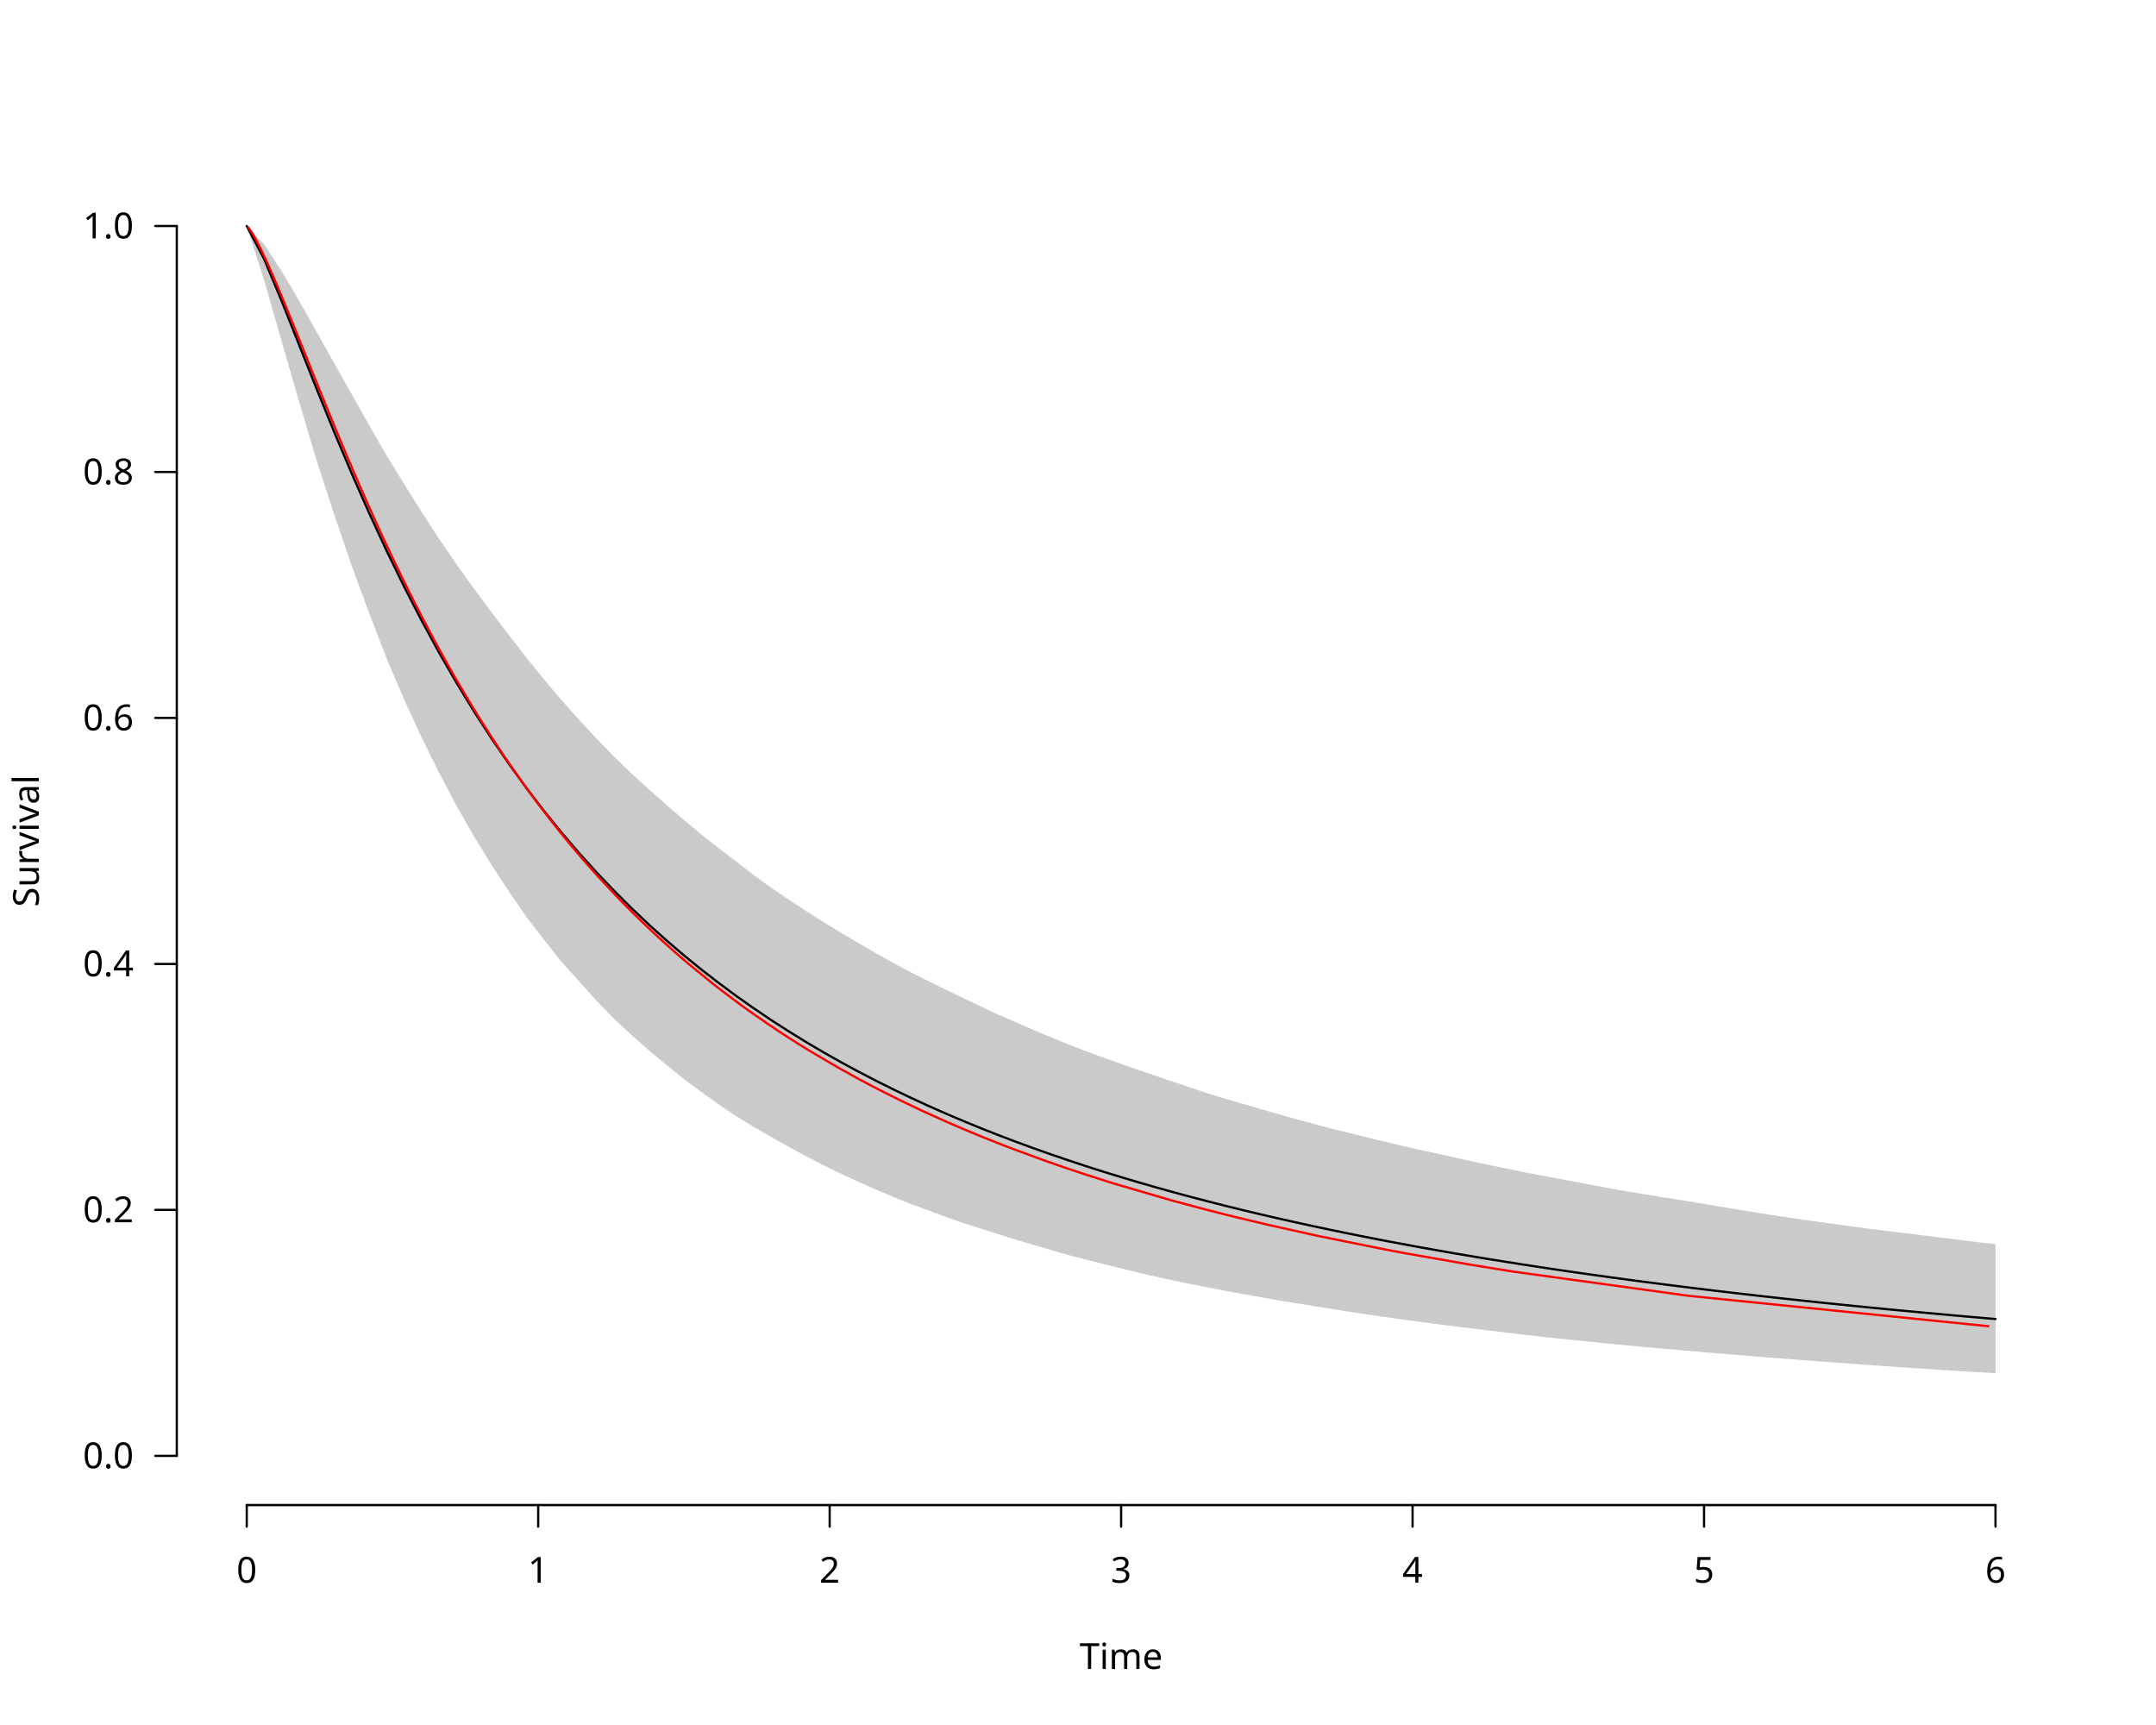
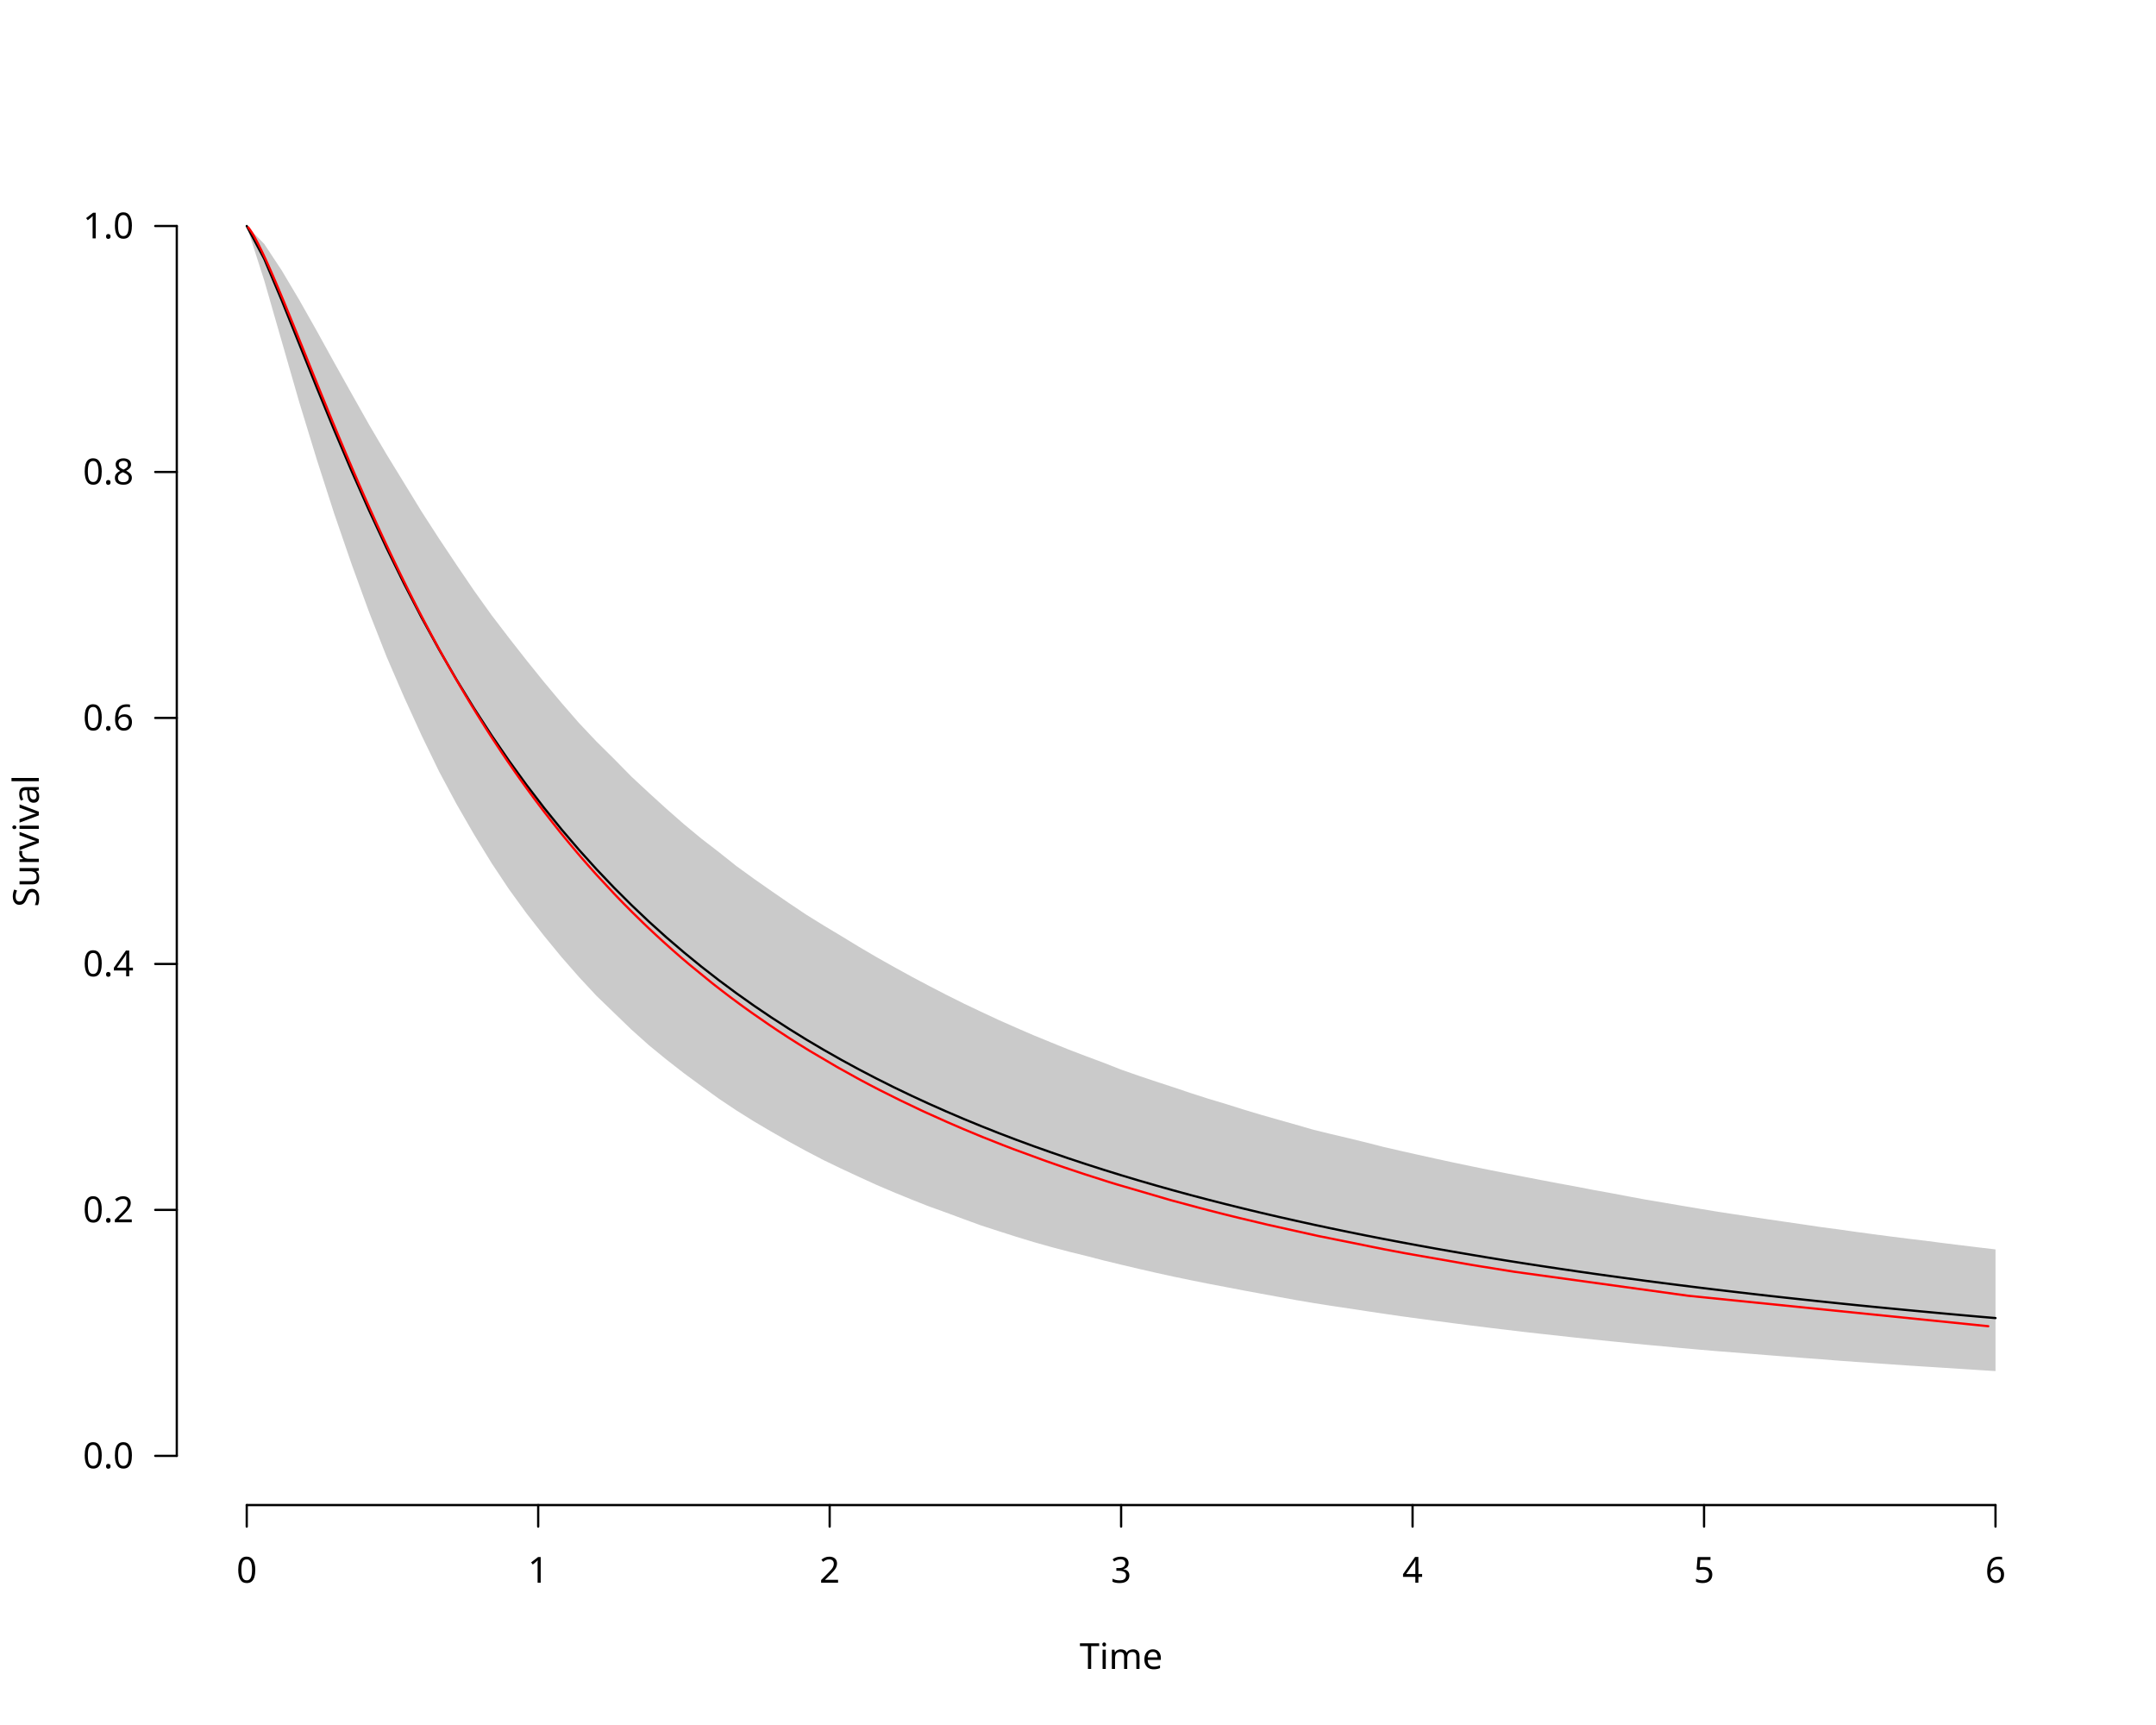
<svg xmlns="http://www.w3.org/2000/svg" class="svglite" data-engine-version="2.0" width="720.00pt" height="576.00pt" viewBox="0 0 720.00 576.00">
  <defs>
    <style type="text/css">
    .svglite line, .svglite polyline, .svglite polygon, .svglite path, .svglite rect, .svglite circle {
      fill: none;
      stroke: #000000;
      stroke-linecap: round;
      stroke-linejoin: round;
      stroke-miterlimit: 10.00;
    }
  </style>
  </defs>
  <rect width="100%" height="100%" style="stroke: none; fill: #FFFFFF;" />
  <defs>
    <clipPath id="cpMC4wMHw3MjAuMDB8MC4wMHw1NzYuMDA=">
      <rect x="0.00" y="0.00" width="720.00" height="576.00" />
    </clipPath>
  </defs>
  <g clip-path="url(#cpMC4wMHw3MjAuMDB8MC4wMHw1NzYuMDA=)">
    <line x1="82.40" y1="502.56" x2="666.40" y2="502.56" style="stroke-width: 0.75;" />
    <line x1="82.40" y1="502.56" x2="82.40" y2="509.76" style="stroke-width: 0.75;" />
    <line x1="179.73" y1="502.56" x2="179.73" y2="509.76" style="stroke-width: 0.75;" />
    <line x1="277.07" y1="502.56" x2="277.07" y2="509.76" style="stroke-width: 0.75;" />
    <line x1="374.40" y1="502.56" x2="374.40" y2="509.76" style="stroke-width: 0.75;" />
    <line x1="471.73" y1="502.56" x2="471.73" y2="509.76" style="stroke-width: 0.75;" />
    <line x1="569.07" y1="502.56" x2="569.07" y2="509.76" style="stroke-width: 0.75;" />
    <line x1="666.40" y1="502.56" x2="666.40" y2="509.76" style="stroke-width: 0.75;" />
    <text x="82.40" y="528.48" text-anchor="middle" style="font-size: 12.00px; font-family: sans;" textLength="6.67px" lengthAdjust="spacingAndGlyphs">0</text>
    <text x="179.73" y="528.48" text-anchor="middle" style="font-size: 12.00px; font-family: sans;" textLength="6.67px" lengthAdjust="spacingAndGlyphs">1</text>
    <text x="277.07" y="528.48" text-anchor="middle" style="font-size: 12.00px; font-family: sans;" textLength="6.67px" lengthAdjust="spacingAndGlyphs">2</text>
    <text x="374.40" y="528.48" text-anchor="middle" style="font-size: 12.00px; font-family: sans;" textLength="6.67px" lengthAdjust="spacingAndGlyphs">3</text>
    <text x="471.73" y="528.48" text-anchor="middle" style="font-size: 12.00px; font-family: sans;" textLength="6.67px" lengthAdjust="spacingAndGlyphs">4</text>
    <text x="569.07" y="528.48" text-anchor="middle" style="font-size: 12.00px; font-family: sans;" textLength="6.67px" lengthAdjust="spacingAndGlyphs">5</text>
    <text x="666.40" y="528.48" text-anchor="middle" style="font-size: 12.00px; font-family: sans;" textLength="6.67px" lengthAdjust="spacingAndGlyphs">6</text>
    <line x1="59.04" y1="486.13" x2="59.04" y2="75.47" style="stroke-width: 0.75;" />
    <line x1="59.04" y1="486.13" x2="51.84" y2="486.13" style="stroke-width: 0.75;" />
    <line x1="59.04" y1="404.00" x2="51.84" y2="404.00" style="stroke-width: 0.75;" />
    <line x1="59.04" y1="321.87" x2="51.84" y2="321.87" style="stroke-width: 0.75;" />
    <line x1="59.04" y1="239.73" x2="51.84" y2="239.73" style="stroke-width: 0.75;" />
    <line x1="59.04" y1="157.60" x2="51.84" y2="157.60" style="stroke-width: 0.75;" />
    <line x1="59.04" y1="75.47" x2="51.84" y2="75.47" style="stroke-width: 0.75;" />
    <text x="44.64" y="490.26" text-anchor="end" style="font-size: 12.00px; font-family: sans;" textLength="16.68px" lengthAdjust="spacingAndGlyphs">0.0</text>
    <text x="44.64" y="408.13" text-anchor="end" style="font-size: 12.00px; font-family: sans;" textLength="16.68px" lengthAdjust="spacingAndGlyphs">0.2</text>
    <text x="44.64" y="326.00" text-anchor="end" style="font-size: 12.00px; font-family: sans;" textLength="16.68px" lengthAdjust="spacingAndGlyphs">0.4</text>
    <text x="44.64" y="243.86" text-anchor="end" style="font-size: 12.00px; font-family: sans;" textLength="16.68px" lengthAdjust="spacingAndGlyphs">0.6</text>
    <text x="44.64" y="161.73" text-anchor="end" style="font-size: 12.00px; font-family: sans;" textLength="16.68px" lengthAdjust="spacingAndGlyphs">0.8</text>
    <text x="44.64" y="79.60" text-anchor="end" style="font-size: 12.00px; font-family: sans;" textLength="16.68px" lengthAdjust="spacingAndGlyphs">1.0</text>
    <text x="374.40" y="557.28" text-anchor="middle" style="font-size: 12.00px; font-family: sans;" textLength="26.67px" lengthAdjust="spacingAndGlyphs">Time</text>
    <text transform="translate(12.96,280.80) rotate(-90)" text-anchor="middle" style="font-size: 12.00px; font-family: sans;" textLength="42.69px" lengthAdjust="spacingAndGlyphs">Survival</text>
  </g>
  <defs>
    <clipPath id="cpNTkuMDR8Njg5Ljc2fDU5LjA0fDUwMi41Ng==">
      <rect x="59.04" y="59.04" width="630.72" height="443.52" />
    </clipPath>
  </defs>
  <g clip-path="url(#cpNTkuMDR8Njg5Ljc2fDU5LjA0fDUwMi41Ng==)">
-     <polygon points="82.40,75.47 88.24,93.69 94.08,114.04 99.92,134.23 105.76,153.81 111.60,171.82 117.44,188.88 123.28,204.70 129.12,219.87 134.96,233.58 140.80,246.26 146.64,258.03 152.48,269.09 158.32,279.33 164.16,288.82 170.00,297.75 175.84,306.24 181.68,313.81 187.52,321.18 193.36,327.64 199.20,334.13 205.04,340.14 210.88,345.59 216.72,350.73 222.56,355.60 228.40,360.32 234.24,364.64 240.08,368.81 245.92,372.75 251.76,376.33 257.60,379.67 263.44,382.96 269.28,386.12 275.12,389.14 280.96,391.99 286.80,394.69 292.64,397.27 298.48,399.73 304.32,402.07 310.16,404.22 316.00,406.38 321.84,408.45 327.68,410.29 333.52,412.15 339.36,413.98 345.20,415.69 351.04,417.43 356.88,419.08 362.72,420.61 368.56,422.09 374.40,423.50 380.24,424.96 386.08,426.31 391.92,427.60 397.76,428.79 403.60,429.93 409.44,431.05 415.28,432.14 421.12,433.17 426.96,434.22 432.80,435.16 438.64,436.09 444.48,437.03 450.32,437.95 456.16,438.84 462.00,439.70 467.84,440.52 473.68,441.32 479.52,442.09 485.36,442.83 491.20,443.54 497.04,444.25 502.88,444.95 508.72,445.65 514.56,446.31 520.40,446.94 526.24,447.53 532.08,448.13 537.92,448.73 543.76,449.28 549.60,449.82 555.44,450.35 561.28,450.85 567.12,451.35 572.96,451.84 578.80,452.32 584.64,452.81 590.48,453.28 596.32,453.74 602.16,454.18 608.00,454.62 613.84,455.05 619.68,455.47 625.52,455.89 631.36,456.30 637.20,456.70 643.04,457.08 648.88,457.48 654.72,457.83 660.56,458.19 666.40,458.53 666.40,415.43 660.56,414.78 654.72,414.06 648.88,413.34 643.04,412.60 637.20,411.90 631.36,411.19 625.52,410.47 619.68,409.69 613.84,408.88 608.00,408.09 602.16,407.27 596.32,406.42 590.48,405.52 584.64,404.58 578.80,403.63 572.96,402.65 567.12,401.65 561.28,400.73 555.44,399.80 549.60,398.86 543.76,397.89 537.92,396.86 532.08,395.76 526.24,394.65 520.40,393.57 514.56,392.48 508.72,391.37 502.88,390.14 497.04,388.96 491.20,387.70 485.36,386.42 479.52,385.11 473.68,383.86 467.84,382.50 462.00,381.12 456.16,379.70 450.32,378.22 444.48,376.83 438.64,375.27 432.80,373.69 426.96,372.04 421.12,370.36 415.28,368.64 409.44,366.96 403.60,365.18 397.76,363.21 391.92,361.27 386.08,359.30 380.24,357.30 374.40,355.26 368.56,353.16 362.72,351.03 356.88,348.74 351.04,346.41 345.20,343.94 339.36,341.38 333.52,338.88 327.68,336.13 321.84,333.35 316.00,330.53 310.16,327.66 304.32,324.74 298.48,321.64 292.64,318.37 286.80,314.96 280.96,311.53 275.12,307.93 269.28,304.26 263.44,300.43 257.60,296.47 251.76,292.25 245.92,287.72 240.08,283.26 234.24,278.67 228.40,273.79 222.56,268.76 216.72,263.57 210.88,258.27 205.04,252.61 199.20,246.61 193.36,240.31 187.52,233.80 181.68,226.85 175.84,219.67 170.00,212.10 164.16,204.48 158.32,196.59 152.48,188.47 146.64,179.93 140.80,170.93 134.96,161.59 129.12,152.16 123.28,141.95 117.44,131.65 111.60,121.26 105.76,110.87 99.92,100.46 94.08,90.61 88.24,81.65 82.40,75.47 " style="stroke-width: 0.75; stroke: none; fill: #4D4D4D; fill-opacity: 0.30;" />
-     <polyline points="82.40,75.47 88.24,86.55 94.08,100.55 99.92,115.22 105.76,129.89 111.60,144.23 117.44,158.07 123.28,171.31 129.12,183.92 134.96,195.88 140.80,207.20 146.64,217.91 152.48,228.03 158.32,237.58 164.16,246.61 170.00,255.13 175.84,263.19 181.68,270.80 187.52,278.01 193.36,284.83 199.20,291.29 205.04,297.42 210.88,303.24 216.72,308.76 222.56,314.01 228.40,319.00 234.24,323.75 240.08,328.28 245.92,332.60 251.76,336.71 257.60,340.65 263.44,344.41 269.28,348.01 275.12,351.45 280.96,354.74 286.80,357.90 292.64,360.93 298.48,363.84 304.32,366.63 310.16,369.32 316.00,371.90 321.84,374.38 327.68,376.77 333.52,379.07 339.36,381.29 345.20,383.43 351.04,385.49 356.88,387.48 362.72,389.41 368.56,391.27 374.40,393.06 380.24,394.80 386.08,396.48 391.92,398.11 397.76,399.69 403.60,401.21 409.44,402.69 415.28,404.13 421.12,405.52 426.96,406.87 432.80,408.18 438.64,409.45 444.48,410.69 450.32,411.89 456.16,413.06 462.00,414.20 467.84,415.30 473.68,416.38 479.52,417.42 485.36,418.44 491.20,419.43 497.04,420.40 502.88,421.34 508.72,422.26 514.56,423.16 520.40,424.03 526.24,424.88 532.08,425.71 537.92,426.52 543.76,427.32 549.60,428.09 555.44,428.84 561.28,429.58 567.12,430.30 572.96,431.01 578.80,431.70 584.64,432.37 590.48,433.03 596.32,433.68 602.16,434.31 608.00,434.93 613.84,435.53 619.68,436.12 625.52,436.70 631.36,437.27 637.20,437.82 643.04,438.37 648.88,438.90 654.72,439.43 660.56,439.94 666.40,440.44 " style="stroke-width: 0.75;" />
-     <polyline points="82.90,75.93 83.08,76.15 83.49,76.72 84.02,77.51 84.61,78.49 84.91,79.01 85.12,79.40 85.56,80.21 86.15,81.33 86.25,81.52 86.26,81.55 86.26,81.55 86.32,81.67 86.42,81.86 86.46,81.95 86.97,82.97 87.05,83.12 87.15,83.34 87.41,83.86 87.67,84.41 88.31,85.77 88.59,86.36 89.08,87.43 89.75,88.92 89.76,88.95 89.82,89.08 89.92,89.30 89.95,89.37 90.16,89.86 90.39,90.36 90.92,91.59 90.98,91.71 90.98,91.71 91.42,92.74 92.07,94.25 92.28,94.74 93.30,97.16 93.63,97.95 94.45,99.90 94.54,100.13 94.57,100.19 95.11,101.51 95.22,101.77 95.30,101.96 95.41,102.24 95.60,102.70 95.78,103.15 95.83,103.26 95.97,103.61 96.61,105.15 96.75,105.50 96.98,106.06 97.33,106.94 97.42,107.15 98.18,109.01 98.70,110.30 99.01,111.06 99.36,111.93 99.75,112.91 99.98,113.48 99.99,113.49 100.37,114.45 100.92,115.80 101.76,117.90 101.77,117.93 101.90,118.23 101.90,118.24 101.94,118.34 102.10,118.72 102.29,119.22 102.34,119.34 102.64,120.07 102.69,120.20 103.90,123.21 104.08,123.65 104.34,124.29 104.49,124.66 104.60,124.95 105.50,127.16 106.02,128.46 106.40,129.40 107.00,130.87 107.12,131.16 107.15,131.25 108.04,133.42 109.10,136.01 109.15,136.13 109.47,136.91 109.89,137.95 109.95,138.09 109.98,138.16 110.71,139.94 110.95,140.52 111.02,140.70 112.09,143.28 112.63,144.58 113.07,145.63 113.68,147.08 114.48,148.98 114.73,149.58 114.96,150.14 115.07,150.40 115.21,150.74 115.54,151.52 115.57,151.58 115.80,152.12 116.34,153.38 116.55,153.89 116.71,154.25 116.85,154.58 117.28,155.58 117.43,155.94 118.88,159.30 119.18,160.00 119.48,160.69 119.85,161.55 120.01,161.92 120.53,163.10 120.96,164.09 121.25,164.75 121.38,165.05 122.20,166.90 122.91,168.49 123.52,169.87 124.06,171.06 124.83,172.77 124.90,172.93 125.09,173.35 125.95,175.25 126.20,175.79 126.93,177.37 127.06,177.66 128.85,181.53 129.32,182.51 130.03,184.02 130.70,185.44 130.97,186.01 131.34,186.79 131.61,187.35 131.64,187.41 131.77,187.70 131.92,188.00 132.74,189.71 132.79,189.81 133.10,190.45 133.12,190.49 133.30,190.85 133.64,191.56 133.70,191.68 134.36,193.02 134.70,193.72 134.78,193.90 135.05,194.43 135.40,195.14 135.67,195.69 136.05,196.45 136.10,196.55 136.30,196.95 136.41,197.18 136.44,197.23 137.77,199.89 138.03,200.41 138.06,200.45 138.30,200.92 138.90,202.12 139.14,202.58 139.31,202.90 139.54,203.36 139.79,203.86 139.93,204.12 140.39,205.00 140.39,205.01 140.97,206.13 141.62,207.37 144.00,211.87 144.10,212.06 144.15,212.16 144.30,212.42 146.58,216.63 146.61,216.69 146.76,216.96 146.90,217.21 147.20,217.75 147.73,218.72 148.12,219.43 148.72,220.50 148.73,220.51 148.80,220.64 149.94,222.66 151.09,224.69 151.10,224.70 151.41,225.25 152.32,226.82 152.34,226.86 152.35,226.88 152.69,227.46 153.72,229.23 154.18,230.00 155.50,232.24 155.67,232.52 156.13,233.28 156.18,233.37 156.71,234.25 156.81,234.41 157.78,236.01 159.32,238.51 161.17,241.48 161.54,242.05 161.60,242.15 161.79,242.46 162.07,242.90 162.75,243.96 163.56,245.23 164.25,246.29 164.61,246.85 165.03,247.48 166.83,250.21 166.88,250.28 167.82,251.70 168.18,252.22 169.13,253.63 169.54,254.24 169.89,254.74 171.27,256.74 172.04,257.85 173.06,259.30 174.60,261.46 175.24,262.35 176.00,263.41 176.06,263.49 176.09,263.52 177.03,264.82 178.51,266.82 181.10,270.25 181.96,271.37 184.73,274.93 184.84,275.07 186.75,277.47 186.77,277.50 186.99,277.76 187.02,277.81 187.71,278.65 187.80,278.76 187.81,278.77 188.04,279.06 188.45,279.56 188.74,279.92 190.29,281.79 191.25,282.94 191.30,283.00 192.50,284.43 192.79,284.77 194.00,286.18 194.34,286.58 194.77,287.07 195.79,288.24 196.08,288.57 197.41,290.08 198.08,290.83 198.60,291.41 199.51,292.42 199.90,292.84 205.25,298.59 206.39,299.78 206.81,300.21 207.00,300.41 207.33,300.75 208.45,301.90 211.22,304.68 211.36,304.82 214.89,308.27 216.32,309.64 218.44,311.63 219.63,312.73 221.02,314.01 221.52,314.46 222.32,315.19 224.10,316.78 224.25,316.91 224.53,317.17 226.26,318.68 227.32,319.60 228.05,320.23 230.42,322.24 237.70,328.18 238.87,329.10 239.52,329.60 239.59,329.66 240.46,330.33 241.03,330.77 242.46,331.86 242.67,332.03 244.02,333.05 247.04,335.29 247.32,335.49 247.71,335.77 247.73,335.79 248.20,336.13 249.94,337.38 250.17,337.55 250.36,337.68 250.37,337.69 250.60,337.85 250.74,337.95 251.05,338.17 251.24,338.31 256.83,342.18 260.17,344.42 260.46,344.60 263.10,346.33 263.87,346.82 264.52,347.23 266.66,348.59 270.09,350.71 270.28,350.83 279.52,356.27 280.07,356.58 286.34,360.06 287.86,360.88 290.25,362.15 293.93,364.06 300.44,367.31 300.45,367.32 307.71,370.79 307.91,370.88 309.50,371.61 316.38,374.70 321.34,376.84 321.72,377.00 326.54,379.01 328.20,379.69 334.68,382.26 338.28,383.64 338.76,383.82 348.18,387.28 350.09,387.96 353.69,389.22 356.95,390.33 361.87,391.97 362.83,392.28 369.83,394.52 370.27,394.66 373.24,395.57 390.70,400.67 391.30,400.84 400.64,403.35 401.65,403.61 403.26,404.03 407.94,405.23 408.89,405.47 413.63,406.64 423.37,408.96 440.03,412.67 462.29,417.16 469.57,418.53 491.09,422.30 494.06,422.79 505.73,424.66 563.76,432.67 663.98,442.84 " style="stroke-width: 0.75; stroke: #FF0000;" />
+     <polygon points="82.40,75.47 88.24,93.66 94.08,113.97 99.92,134.25 105.76,153.34 111.60,171.48 117.44,188.44 123.28,204.46 129.12,219.32 134.96,232.82 140.80,245.59 146.64,257.63 152.48,268.53 158.32,278.65 164.16,288.19 170.00,296.97 175.84,305.00 181.68,312.48 187.52,319.58 193.36,326.25 199.20,332.53 205.04,338.17 210.88,343.81 216.72,349.03 222.56,353.81 228.40,358.36 234.24,362.65 240.08,366.88 245.92,370.78 251.76,374.44 257.60,377.88 263.44,381.19 269.28,384.38 275.12,387.42 280.96,390.23 286.80,392.95 292.64,395.62 298.48,398.11 304.32,400.50 310.16,402.81 316.00,404.91 321.84,407.08 327.68,409.21 333.52,411.10 339.36,412.97 345.20,414.74 351.04,416.39 356.88,417.93 362.72,419.37 368.56,420.88 374.40,422.29 380.24,423.67 386.08,425.01 391.92,426.29 397.76,427.50 403.60,428.67 409.44,429.78 415.28,430.90 421.12,431.98 426.96,433.05 432.80,434.11 438.64,435.10 444.48,436.03 450.32,436.89 456.16,437.78 462.00,438.65 467.84,439.50 473.68,440.29 479.52,441.08 485.36,441.85 491.20,442.60 497.04,443.32 502.88,444.02 508.72,444.72 514.56,445.38 520.40,446.02 526.24,446.66 532.08,447.27 537.92,447.87 543.76,448.45 549.60,449.02 555.44,449.56 561.28,450.11 567.12,450.63 572.96,451.13 578.80,451.59 584.64,452.05 590.48,452.52 596.32,452.98 602.16,453.43 608.00,453.86 613.84,454.33 619.68,454.75 625.52,455.15 631.36,455.56 637.20,455.96 643.04,456.34 648.88,456.71 654.72,457.08 660.56,457.46 666.40,457.82 666.40,417.19 660.56,416.50 654.72,415.79 648.88,415.07 643.04,414.31 637.20,413.61 631.36,412.88 625.52,412.11 619.68,411.32 613.84,410.49 608.00,409.72 602.16,408.85 596.32,408.00 590.48,407.15 584.64,406.28 578.80,405.40 572.96,404.50 567.12,403.53 561.28,402.55 555.44,401.55 549.60,400.57 543.76,399.49 537.92,398.38 532.08,397.33 526.24,396.20 520.40,395.13 514.56,394.02 508.72,392.89 502.88,391.75 497.04,390.59 491.20,389.40 485.36,388.18 479.52,386.91 473.68,385.62 467.84,384.31 462.00,382.97 456.16,381.47 450.32,380.05 444.48,378.67 438.64,377.24 432.80,375.56 426.96,373.90 421.12,372.24 415.28,370.49 409.44,368.65 403.60,366.90 397.76,365.03 391.92,363.06 386.08,361.16 380.24,359.20 374.40,357.16 368.56,354.86 362.72,352.69 356.88,350.46 351.04,348.09 345.20,345.70 339.36,343.17 333.52,340.59 327.68,337.86 321.84,335.09 316.00,332.17 310.16,329.15 304.32,326.05 298.48,322.84 292.64,319.55 286.80,316.12 280.96,312.56 275.12,309.06 269.28,305.44 263.44,301.53 257.60,297.51 251.76,293.42 245.92,289.19 240.08,284.54 234.24,280.04 228.40,275.20 222.56,270.07 216.72,264.76 210.88,259.33 205.04,253.39 199.20,247.61 193.36,241.42 187.52,234.71 181.68,227.73 175.84,220.49 170.00,213.04 164.16,205.40 158.32,197.23 152.48,188.64 146.64,179.88 140.80,170.84 134.96,161.29 129.12,151.76 123.28,141.85 117.44,131.48 111.60,121.04 105.76,110.45 99.92,100.12 94.08,90.29 88.24,81.45 82.40,75.47 " style="stroke-width: 0.75; stroke: none; fill: #4D4D4D; fill-opacity: 0.30;" />
+     <polyline points="82.40,75.47 88.24,86.43 94.08,100.29 99.92,114.83 105.76,129.37 111.60,143.60 117.44,157.34 123.28,170.50 129.12,183.04 134.96,194.95 140.80,206.24 146.64,216.91 152.48,227.00 158.32,236.54 164.16,245.55 170.00,254.07 175.84,262.12 181.68,269.74 187.52,276.95 193.36,283.78 199.20,290.25 205.04,296.39 210.88,302.21 216.72,307.75 222.56,313.01 228.40,318.01 234.24,322.78 240.08,327.32 245.92,331.65 251.76,335.79 257.60,339.74 263.44,343.51 269.28,347.13 275.12,350.58 280.96,353.89 286.80,357.07 292.64,360.11 298.48,363.04 304.32,365.84 310.16,368.54 316.00,371.13 321.84,373.63 327.68,376.03 333.52,378.35 339.36,380.58 345.20,382.73 351.04,384.80 356.88,386.81 362.72,388.74 368.56,390.61 374.40,392.42 380.24,394.17 386.08,395.86 391.92,397.50 397.76,399.09 403.60,400.62 409.44,402.11 415.28,403.56 421.12,404.96 426.96,406.32 432.80,407.63 438.64,408.92 444.48,410.16 450.32,411.37 456.16,412.55 462.00,413.69 467.84,414.80 473.68,415.88 479.52,416.94 485.36,417.96 491.20,418.96 497.04,419.94 502.88,420.89 508.72,421.81 514.56,422.71 520.40,423.59 526.24,424.45 532.08,425.29 537.92,426.10 543.76,426.90 549.60,427.68 555.44,428.44 561.28,429.18 567.12,429.91 572.96,430.62 578.80,431.31 584.64,431.99 590.48,432.66 596.32,433.31 602.16,433.94 608.00,434.56 613.84,435.17 619.68,435.77 625.52,436.35 631.36,436.92 637.20,437.48 643.04,438.03 648.88,438.57 654.72,439.10 660.56,439.62 666.40,440.12 " style="stroke-width: 0.75;" />
+     <polyline points="82.90,75.93 83.08,76.15 83.49,76.72 84.02,77.51 84.61,78.49 84.91,79.01 85.12,79.40 85.56,80.21 86.15,81.33 86.25,81.51 86.26,81.55 86.26,81.55 86.32,81.67 86.42,81.86 86.46,81.95 86.97,82.97 87.05,83.12 87.15,83.34 87.41,83.86 87.67,84.41 88.31,85.77 88.59,86.36 89.08,87.43 89.75,88.92 89.76,88.95 89.82,89.08 89.92,89.30 89.95,89.37 90.16,89.86 90.39,90.36 90.92,91.59 90.98,91.71 90.98,91.71 91.42,92.74 92.07,94.25 92.28,94.74 93.30,97.16 93.63,97.95 94.45,99.90 94.54,100.13 94.57,100.19 95.11,101.50 95.22,101.77 95.30,101.96 95.41,102.24 95.60,102.70 95.78,103.15 95.83,103.26 95.97,103.61 96.61,105.15 96.75,105.50 96.98,106.06 97.33,106.94 97.42,107.15 98.18,109.01 98.70,110.30 99.01,111.06 99.36,111.93 99.75,112.91 99.98,113.48 99.99,113.49 100.37,114.45 100.92,115.80 101.76,117.90 101.77,117.93 101.90,118.23 101.90,118.24 101.94,118.34 102.10,118.72 102.29,119.21 102.34,119.34 102.64,120.07 102.69,120.20 103.90,123.21 104.08,123.65 104.34,124.29 104.49,124.66 104.60,124.95 105.50,127.16 106.02,128.46 106.40,129.39 107.00,130.87 107.12,131.16 107.15,131.25 108.04,133.41 109.10,136.01 109.15,136.13 109.47,136.91 109.89,137.95 109.95,138.09 109.98,138.16 110.71,139.94 110.95,140.52 111.02,140.70 112.09,143.27 112.63,144.58 113.07,145.63 113.68,147.08 114.48,148.98 114.73,149.58 114.96,150.13 115.07,150.40 115.21,150.73 115.54,151.52 115.57,151.58 115.80,152.12 116.34,153.38 116.55,153.89 116.71,154.25 116.85,154.58 117.28,155.58 117.43,155.94 118.88,159.30 119.18,159.99 119.48,160.69 119.85,161.55 120.01,161.92 120.53,163.10 120.96,164.09 121.25,164.75 121.38,165.05 122.20,166.90 122.91,168.49 123.52,169.86 124.06,171.06 124.83,172.77 124.90,172.93 125.09,173.35 125.95,175.25 126.20,175.79 126.93,177.37 127.06,177.66 128.85,181.53 129.32,182.51 130.03,184.02 130.70,185.44 130.97,186.01 131.34,186.79 131.61,187.34 131.64,187.41 131.77,187.70 131.92,188.00 132.74,189.71 132.79,189.81 133.10,190.45 133.12,190.49 133.30,190.85 133.64,191.56 133.70,191.68 134.36,193.02 134.70,193.72 134.78,193.90 135.05,194.43 135.40,195.14 135.67,195.69 136.05,196.45 136.10,196.55 136.30,196.95 136.41,197.18 136.44,197.23 137.77,199.89 138.03,200.41 138.06,200.45 138.30,200.92 138.90,202.12 139.14,202.58 139.31,202.90 139.54,203.36 139.79,203.86 139.93,204.12 140.39,205.00 140.39,205.01 140.97,206.12 141.62,207.37 144.00,211.87 144.10,212.06 144.15,212.16 144.30,212.42 146.58,216.63 146.61,216.69 146.76,216.96 146.90,217.21 147.20,217.75 147.73,218.72 148.12,219.43 148.72,220.50 148.73,220.51 148.80,220.64 149.94,222.66 151.09,224.69 151.10,224.70 151.41,225.25 152.32,226.82 152.34,226.86 152.35,226.88 152.69,227.46 153.72,229.23 154.18,230.00 155.50,232.24 155.67,232.52 156.13,233.28 156.18,233.37 156.71,234.25 156.81,234.40 157.78,236.01 159.32,238.51 161.17,241.48 161.54,242.05 161.60,242.15 161.79,242.46 162.07,242.90 162.75,243.96 163.56,245.23 164.25,246.29 164.61,246.85 165.03,247.48 166.83,250.21 166.88,250.28 167.82,251.70 168.18,252.22 169.13,253.63 169.54,254.24 169.89,254.74 171.27,256.74 172.04,257.85 173.06,259.30 174.60,261.46 175.24,262.35 176.00,263.41 176.06,263.49 176.09,263.52 177.03,264.81 178.51,266.82 181.10,270.25 181.96,271.37 184.73,274.93 184.84,275.07 186.75,277.47 186.77,277.50 186.99,277.76 187.02,277.81 187.71,278.65 187.80,278.76 187.81,278.77 188.04,279.06 188.45,279.56 188.74,279.92 190.29,281.79 191.25,282.94 191.30,283.00 192.50,284.42 192.79,284.77 194.00,286.18 194.34,286.57 194.77,287.07 195.79,288.24 196.08,288.57 197.41,290.08 198.08,290.83 198.60,291.41 199.51,292.42 199.90,292.84 205.25,298.59 206.39,299.78 206.81,300.21 207.00,300.41 207.33,300.75 208.45,301.90 211.22,304.68 211.36,304.82 214.89,308.27 216.32,309.64 218.44,311.63 219.63,312.73 221.02,314.01 221.52,314.46 222.32,315.18 224.10,316.78 224.25,316.91 224.53,317.16 226.26,318.68 227.32,319.60 228.05,320.23 230.42,322.24 237.70,328.18 238.87,329.10 239.52,329.60 239.59,329.66 240.46,330.33 241.03,330.77 242.46,331.86 242.67,332.03 244.02,333.05 247.04,335.29 247.32,335.49 247.71,335.77 247.73,335.79 248.20,336.13 249.94,337.38 250.17,337.54 250.36,337.68 250.37,337.69 250.60,337.85 250.74,337.95 251.05,338.17 251.24,338.31 256.83,342.18 260.17,344.42 260.46,344.60 263.10,346.33 263.87,346.82 264.52,347.23 266.66,348.59 270.09,350.71 270.28,350.83 279.52,356.27 280.07,356.58 286.34,360.06 287.86,360.88 290.25,362.15 293.93,364.06 300.44,367.31 300.45,367.32 307.71,370.79 307.91,370.88 309.50,371.61 316.38,374.70 321.34,376.84 321.72,377.00 326.54,379.01 328.20,379.69 334.68,382.26 338.28,383.64 338.76,383.82 348.18,387.28 350.09,387.96 353.69,389.22 356.95,390.33 361.87,391.97 362.83,392.28 369.83,394.52 370.27,394.66 373.24,395.57 390.70,400.67 391.30,400.84 400.64,403.35 401.65,403.61 403.26,404.03 407.94,405.23 408.89,405.47 413.63,406.64 423.37,408.96 440.03,412.67 462.29,417.16 469.57,418.53 491.09,422.30 494.06,422.79 505.73,424.66 563.76,432.67 663.98,442.84 " style="stroke-width: 0.75; stroke: #FF0000;" />
  </g>
</svg>
